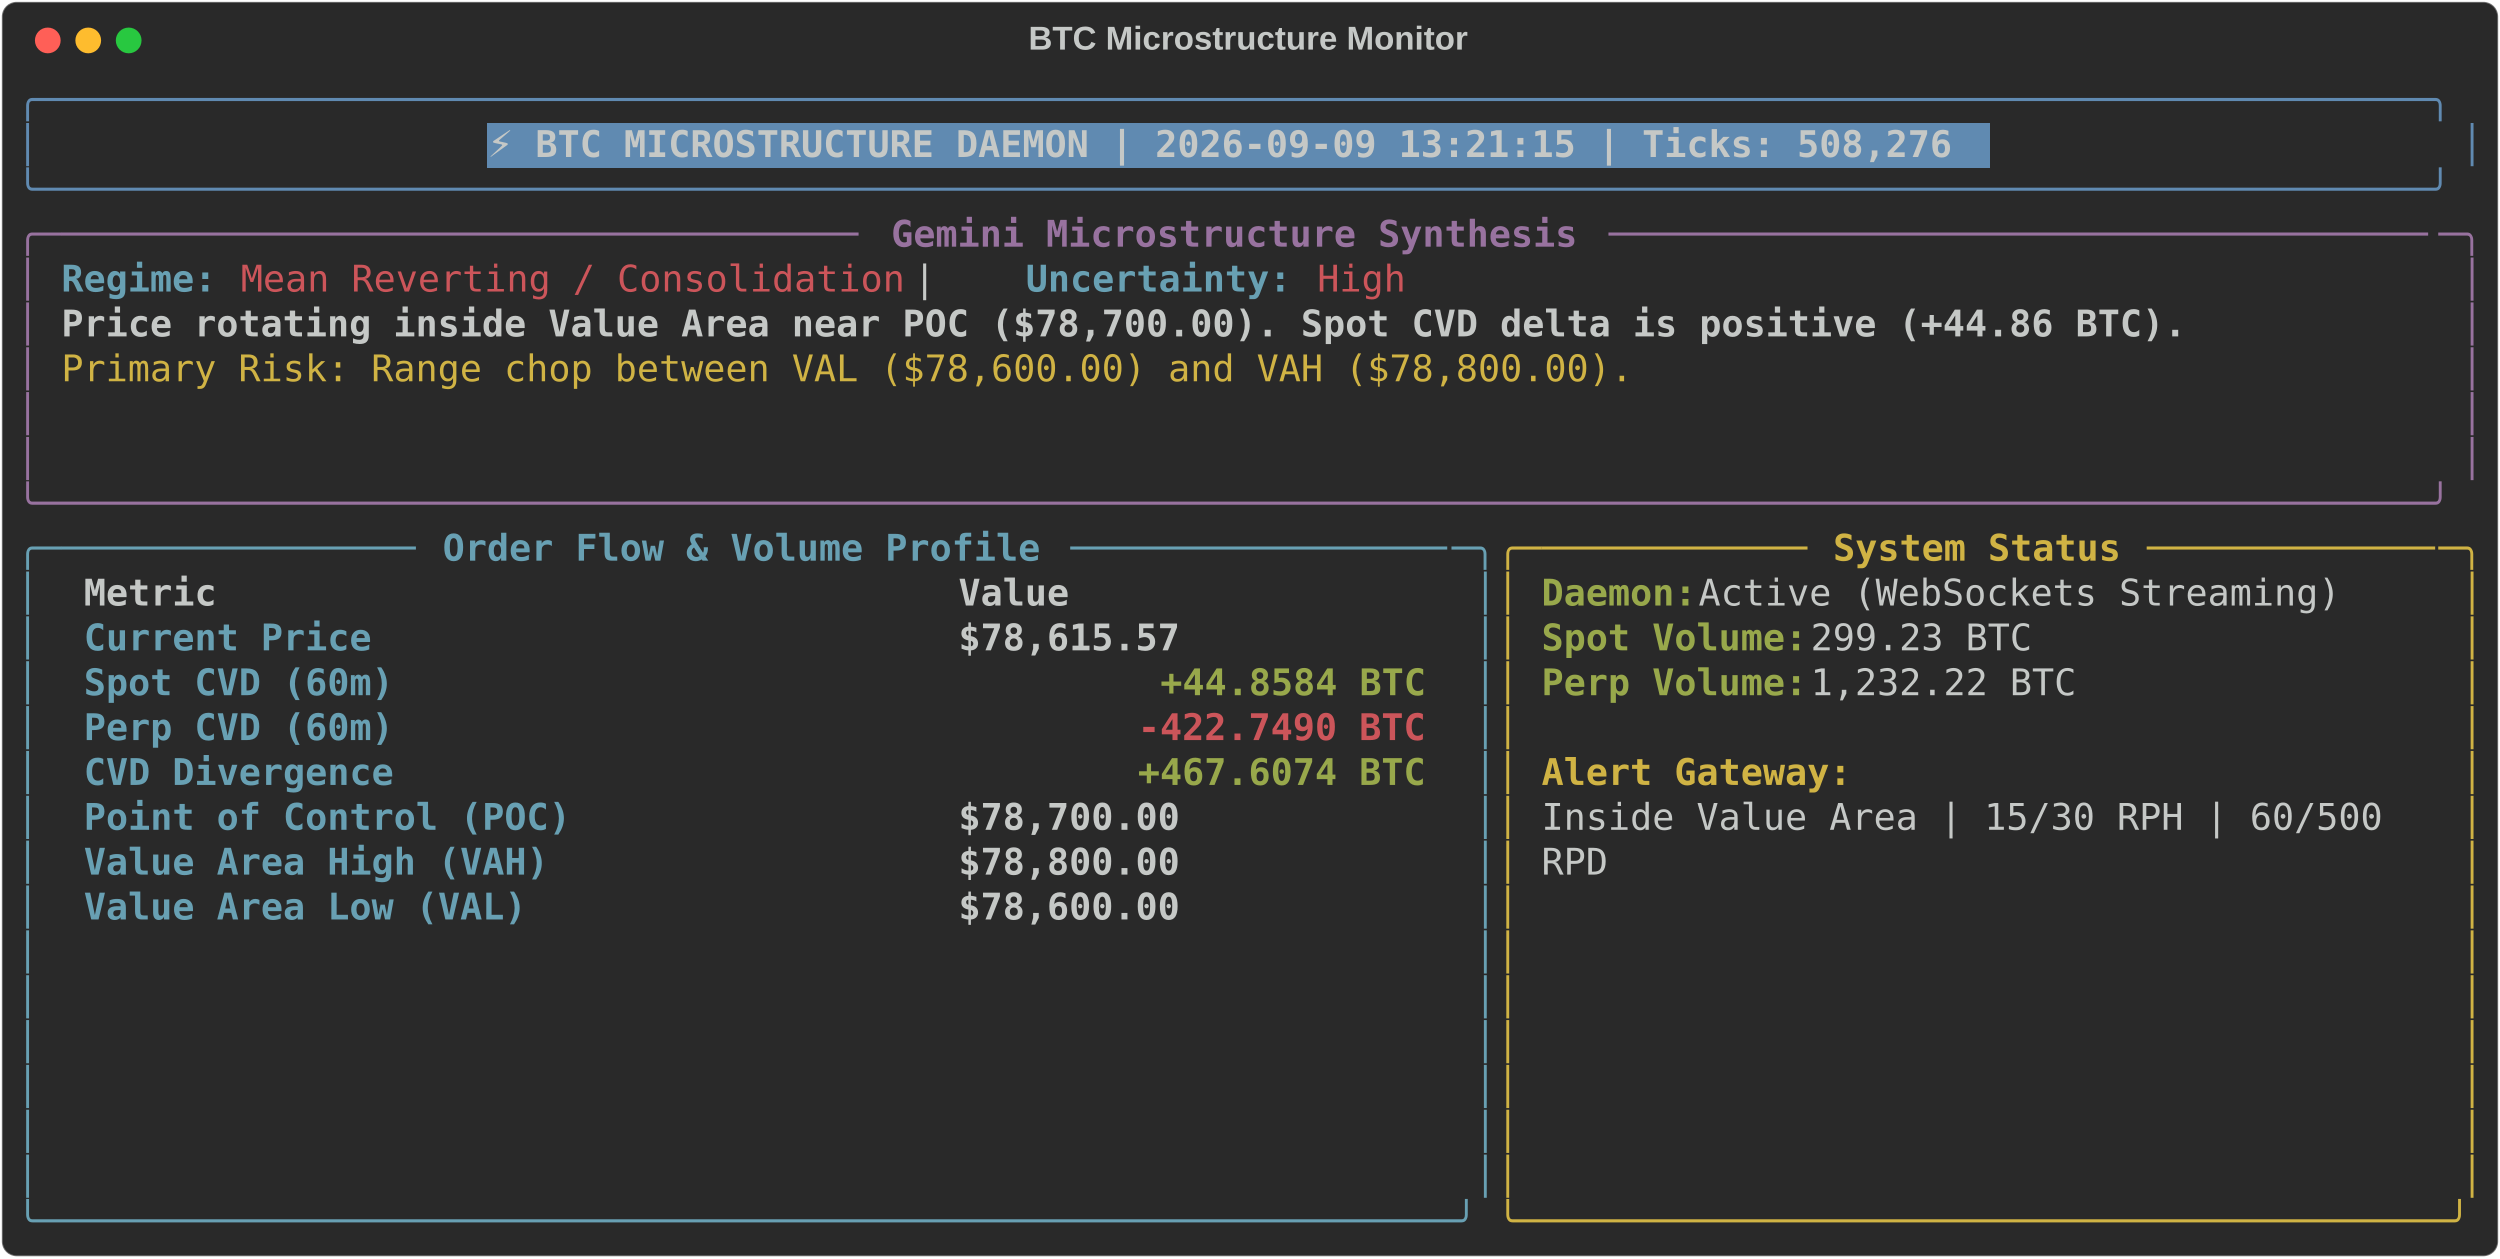
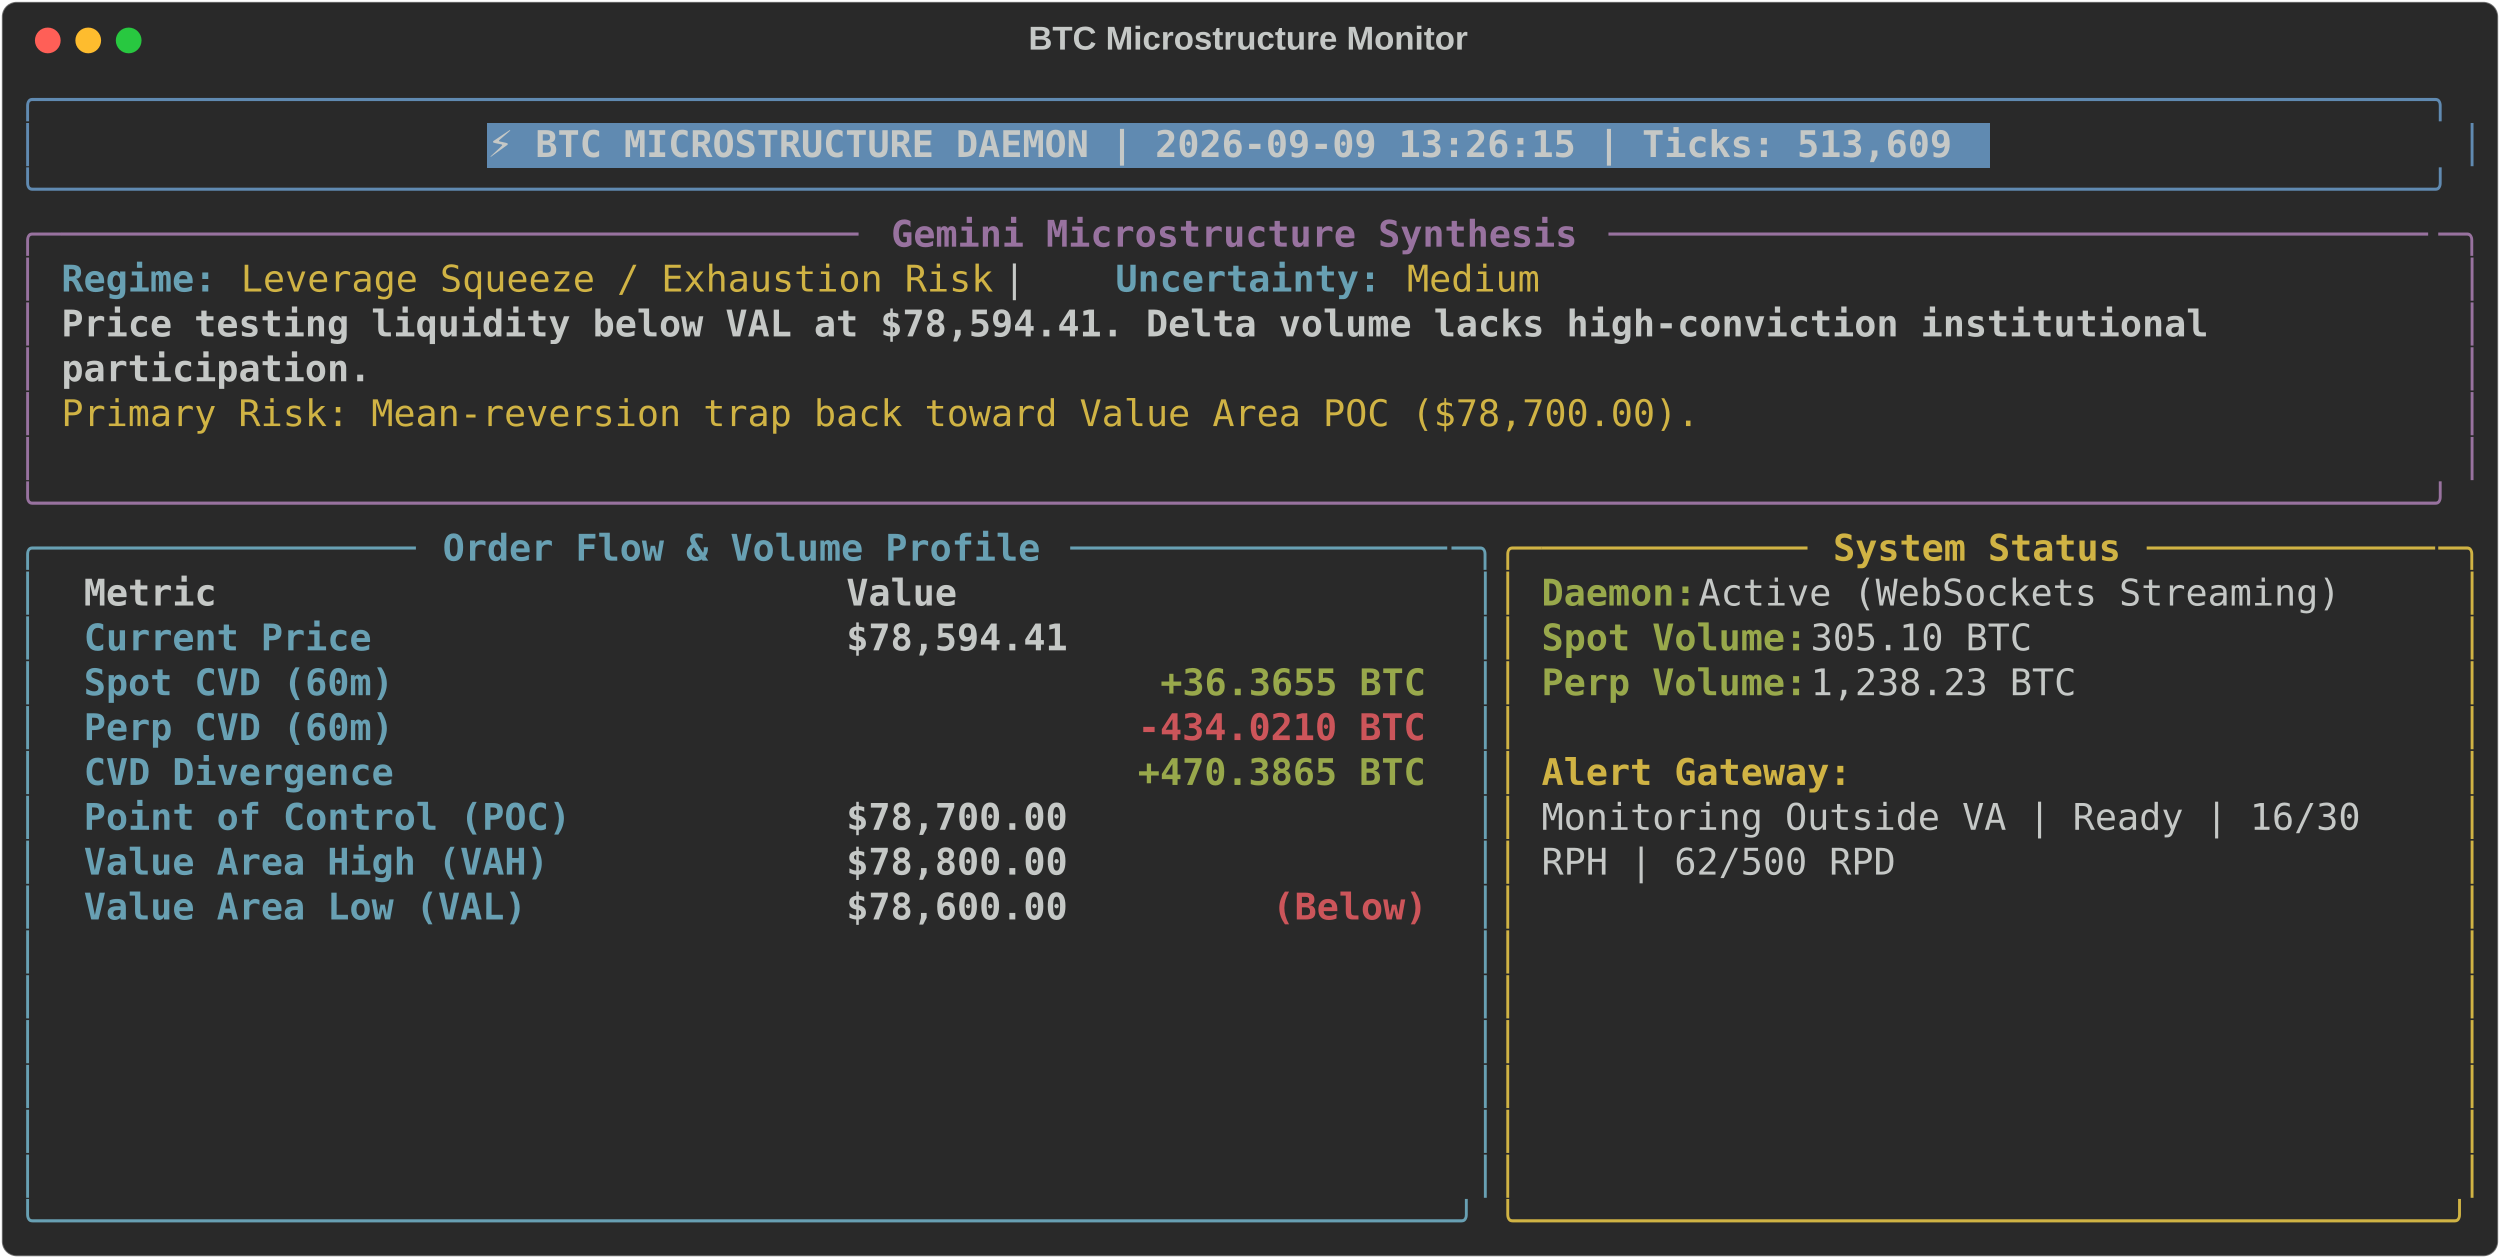
<svg xmlns="http://www.w3.org/2000/svg" class="rich-terminal" viewBox="0 0 1360 684.4">
  <style>

    @font-face {
        font-family: "Fira Code";
        src: local("FiraCode-Regular"),
                url("https://cdnjs.cloudflare.com/ajax/libs/firacode/6.2.0/woff2/FiraCode-Regular.woff2") format("woff2"),
                url("https://cdnjs.cloudflare.com/ajax/libs/firacode/6.2.0/woff/FiraCode-Regular.woff") format("woff");
        font-style: normal;
        font-weight: 400;
    }
    @font-face {
        font-family: "Fira Code";
        src: local("FiraCode-Bold"),
                url("https://cdnjs.cloudflare.com/ajax/libs/firacode/6.2.0/woff2/FiraCode-Bold.woff2") format("woff2"),
                url("https://cdnjs.cloudflare.com/ajax/libs/firacode/6.2.0/woff/FiraCode-Bold.woff") format("woff");
        font-style: bold;
        font-weight: 700;
    }

-     .terminal-2367247444-matrix {
+     .terminal-3987250650-matrix {
        font-family: Fira Code, monospace;
        font-size: 20px;
        line-height: 24.4px;
        font-variant-east-asian: full-width;
    }

-     .terminal-2367247444-title {
+     .terminal-3987250650-title {
        font-size: 18px;
        font-weight: bold;
        font-family: arial;
    }

-     .terminal-2367247444-r1 { fill: #608ab1 }
- .terminal-2367247444-r2 { fill: #c5c8c6 }
- .terminal-2367247444-r3 { fill: #c5c8c6;font-weight: bold }
- .terminal-2367247444-r4 { fill: #98729f }
- .terminal-2367247444-r5 { fill: #98729f;font-weight: bold }
- .terminal-2367247444-r6 { fill: #68a0b3;font-weight: bold }
- .terminal-2367247444-r7 { fill: #cc555a }
- .terminal-2367247444-r8 { fill: #d0b344 }
- .terminal-2367247444-r9 { fill: #68a0b3 }
- .terminal-2367247444-r10 { fill: #d0b344;font-weight: bold }
- .terminal-2367247444-r11 { fill: #98a84b;font-weight: bold }
- .terminal-2367247444-r12 { fill: #cc555a;font-weight: bold }
+     .terminal-3987250650-r1 { fill: #608ab1 }
+ .terminal-3987250650-r2 { fill: #c5c8c6 }
+ .terminal-3987250650-r3 { fill: #c5c8c6;font-weight: bold }
+ .terminal-3987250650-r4 { fill: #98729f }
+ .terminal-3987250650-r5 { fill: #98729f;font-weight: bold }
+ .terminal-3987250650-r6 { fill: #68a0b3;font-weight: bold }
+ .terminal-3987250650-r7 { fill: #d0b344 }
+ .terminal-3987250650-r8 { fill: #68a0b3 }
+ .terminal-3987250650-r9 { fill: #d0b344;font-weight: bold }
+ .terminal-3987250650-r10 { fill: #98a84b;font-weight: bold }
+ .terminal-3987250650-r11 { fill: #cc555a;font-weight: bold }
    </style>
  <defs>
-     <clipPath id="terminal-2367247444-clip-terminal">
+     <clipPath id="terminal-3987250650-clip-terminal">
      <rect x="0" y="0" width="1341.0" height="633.4" />
    </clipPath>
-     <clipPath id="terminal-2367247444-line-0">
+     <clipPath id="terminal-3987250650-line-0">
      <rect x="0" y="1.5" width="1342" height="24.65" />
    </clipPath>
-     <clipPath id="terminal-2367247444-line-1">
+     <clipPath id="terminal-3987250650-line-1">
      <rect x="0" y="25.9" width="1342" height="24.65" />
    </clipPath>
-     <clipPath id="terminal-2367247444-line-2">
+     <clipPath id="terminal-3987250650-line-2">
      <rect x="0" y="50.3" width="1342" height="24.65" />
    </clipPath>
-     <clipPath id="terminal-2367247444-line-3">
+     <clipPath id="terminal-3987250650-line-3">
      <rect x="0" y="74.7" width="1342" height="24.65" />
    </clipPath>
-     <clipPath id="terminal-2367247444-line-4">
+     <clipPath id="terminal-3987250650-line-4">
      <rect x="0" y="99.1" width="1342" height="24.65" />
    </clipPath>
-     <clipPath id="terminal-2367247444-line-5">
+     <clipPath id="terminal-3987250650-line-5">
      <rect x="0" y="123.5" width="1342" height="24.65" />
    </clipPath>
-     <clipPath id="terminal-2367247444-line-6">
+     <clipPath id="terminal-3987250650-line-6">
      <rect x="0" y="147.9" width="1342" height="24.65" />
    </clipPath>
-     <clipPath id="terminal-2367247444-line-7">
+     <clipPath id="terminal-3987250650-line-7">
      <rect x="0" y="172.3" width="1342" height="24.65" />
    </clipPath>
-     <clipPath id="terminal-2367247444-line-8">
+     <clipPath id="terminal-3987250650-line-8">
      <rect x="0" y="196.7" width="1342" height="24.65" />
    </clipPath>
-     <clipPath id="terminal-2367247444-line-9">
+     <clipPath id="terminal-3987250650-line-9">
      <rect x="0" y="221.1" width="1342" height="24.65" />
    </clipPath>
-     <clipPath id="terminal-2367247444-line-10">
+     <clipPath id="terminal-3987250650-line-10">
      <rect x="0" y="245.5" width="1342" height="24.65" />
    </clipPath>
-     <clipPath id="terminal-2367247444-line-11">
+     <clipPath id="terminal-3987250650-line-11">
      <rect x="0" y="269.9" width="1342" height="24.65" />
    </clipPath>
-     <clipPath id="terminal-2367247444-line-12">
+     <clipPath id="terminal-3987250650-line-12">
      <rect x="0" y="294.3" width="1342" height="24.65" />
    </clipPath>
-     <clipPath id="terminal-2367247444-line-13">
+     <clipPath id="terminal-3987250650-line-13">
      <rect x="0" y="318.7" width="1342" height="24.65" />
    </clipPath>
-     <clipPath id="terminal-2367247444-line-14">
+     <clipPath id="terminal-3987250650-line-14">
      <rect x="0" y="343.1" width="1342" height="24.65" />
    </clipPath>
-     <clipPath id="terminal-2367247444-line-15">
+     <clipPath id="terminal-3987250650-line-15">
      <rect x="0" y="367.5" width="1342" height="24.65" />
    </clipPath>
-     <clipPath id="terminal-2367247444-line-16">
+     <clipPath id="terminal-3987250650-line-16">
      <rect x="0" y="391.9" width="1342" height="24.65" />
    </clipPath>
-     <clipPath id="terminal-2367247444-line-17">
+     <clipPath id="terminal-3987250650-line-17">
      <rect x="0" y="416.3" width="1342" height="24.65" />
    </clipPath>
-     <clipPath id="terminal-2367247444-line-18">
+     <clipPath id="terminal-3987250650-line-18">
      <rect x="0" y="440.7" width="1342" height="24.65" />
    </clipPath>
-     <clipPath id="terminal-2367247444-line-19">
+     <clipPath id="terminal-3987250650-line-19">
      <rect x="0" y="465.1" width="1342" height="24.65" />
    </clipPath>
-     <clipPath id="terminal-2367247444-line-20">
+     <clipPath id="terminal-3987250650-line-20">
      <rect x="0" y="489.5" width="1342" height="24.65" />
    </clipPath>
-     <clipPath id="terminal-2367247444-line-21">
+     <clipPath id="terminal-3987250650-line-21">
      <rect x="0" y="513.9" width="1342" height="24.65" />
    </clipPath>
-     <clipPath id="terminal-2367247444-line-22">
+     <clipPath id="terminal-3987250650-line-22">
      <rect x="0" y="538.3" width="1342" height="24.65" />
    </clipPath>
-     <clipPath id="terminal-2367247444-line-23">
+     <clipPath id="terminal-3987250650-line-23">
      <rect x="0" y="562.7" width="1342" height="24.65" />
    </clipPath>
-     <clipPath id="terminal-2367247444-line-24">
+     <clipPath id="terminal-3987250650-line-24">
      <rect x="0" y="587.1" width="1342" height="24.65" />
    </clipPath>
  </defs>
  <rect fill="#292929" stroke="rgba(255,255,255,0.35)" stroke-width="1" x="1" y="1" width="1358" height="682.4" rx="8" />
-   <text class="terminal-2367247444-title" fill="#c5c8c6" text-anchor="middle" x="679" y="27">BTC Microstructure Monitor</text>
+   <text class="terminal-3987250650-title" fill="#c5c8c6" text-anchor="middle" x="679" y="27">BTC Microstructure Monitor</text>
  <g transform="translate(26,22)">
    <circle cx="0" cy="0" r="7" fill="#ff5f57" />
    <circle cx="22" cy="0" r="7" fill="#febc2e" />
    <circle cx="44" cy="0" r="7" fill="#28c840" />
  </g>
-   <g transform="translate(9, 41)" clip-path="url(#terminal-2367247444-clip-terminal)">
+   <g transform="translate(9, 41)" clip-path="url(#terminal-3987250650-clip-terminal)">
    <rect fill="#608ab1" x="256.2" y="25.9" width="817.4" height="24.65" shape-rendering="crispEdges" />
-     <g class="terminal-2367247444-matrix">
-       <text class="terminal-2367247444-r1" x="0" y="20" textLength="1342" clip-path="url(#terminal-2367247444-line-0)">╭────────────────────────────────────────────────────────────────────────────────────────────────────────────╮</text>
-       <text class="terminal-2367247444-r2" x="1342" y="20" textLength="12.2" clip-path="url(#terminal-2367247444-line-0)">
- </text>
-       <text class="terminal-2367247444-r1" x="0" y="44.4" textLength="12.2" clip-path="url(#terminal-2367247444-line-1)">│</text>
-       <text class="terminal-2367247444-r3" x="256.2" y="44.4" textLength="805.2" clip-path="url(#terminal-2367247444-line-1)">⚡ BTC MICROSTRUCTURE DAEMON | 2026-09-09 13:21:15 | Ticks: 508,276</text>
-       <text class="terminal-2367247444-r1" x="1329.8" y="44.4" textLength="12.2" clip-path="url(#terminal-2367247444-line-1)">│</text>
-       <text class="terminal-2367247444-r2" x="1342" y="44.4" textLength="12.2" clip-path="url(#terminal-2367247444-line-1)">
- </text>
-       <text class="terminal-2367247444-r1" x="0" y="68.8" textLength="1342" clip-path="url(#terminal-2367247444-line-2)">╰────────────────────────────────────────────────────────────────────────────────────────────────────────────╯</text>
-       <text class="terminal-2367247444-r2" x="1342" y="68.8" textLength="12.2" clip-path="url(#terminal-2367247444-line-2)">
- </text>
-       <text class="terminal-2367247444-r4" x="0" y="93.2" textLength="24.4" clip-path="url(#terminal-2367247444-line-3)">╭─</text>
-       <text class="terminal-2367247444-r4" x="24.4" y="93.2" textLength="439.2" clip-path="url(#terminal-2367247444-line-3)">────────────────────────────────────</text>
-       <text class="terminal-2367247444-r5" x="475.8" y="93.2" textLength="378.2" clip-path="url(#terminal-2367247444-line-3)">Gemini Microstructure Synthesis</text>
-       <text class="terminal-2367247444-r4" x="866.2" y="93.2" textLength="451.4" clip-path="url(#terminal-2367247444-line-3)">─────────────────────────────────────</text>
-       <text class="terminal-2367247444-r4" x="1317.6" y="93.2" textLength="24.4" clip-path="url(#terminal-2367247444-line-3)">─╮</text>
-       <text class="terminal-2367247444-r2" x="1342" y="93.2" textLength="12.2" clip-path="url(#terminal-2367247444-line-3)">
- </text>
-       <text class="terminal-2367247444-r4" x="0" y="117.6" textLength="12.2" clip-path="url(#terminal-2367247444-line-4)">│</text>
-       <text class="terminal-2367247444-r6" x="24.4" y="117.6" textLength="85.4" clip-path="url(#terminal-2367247444-line-4)">Regime:</text>
-       <text class="terminal-2367247444-r7" x="122" y="117.6" textLength="366" clip-path="url(#terminal-2367247444-line-4)">Mean Reverting / Consolidation</text>
-       <text class="terminal-2367247444-r2" x="488" y="117.6" textLength="61" clip-path="url(#terminal-2367247444-line-4)">  |  </text>
-       <text class="terminal-2367247444-r6" x="549" y="117.6" textLength="146.4" clip-path="url(#terminal-2367247444-line-4)">Uncertainty:</text>
-       <text class="terminal-2367247444-r7" x="707.6" y="117.6" textLength="48.8" clip-path="url(#terminal-2367247444-line-4)">High</text>
-       <text class="terminal-2367247444-r4" x="1329.8" y="117.6" textLength="12.2" clip-path="url(#terminal-2367247444-line-4)">│</text>
-       <text class="terminal-2367247444-r2" x="1342" y="117.6" textLength="12.2" clip-path="url(#terminal-2367247444-line-4)">
- </text>
-       <text class="terminal-2367247444-r4" x="0" y="142" textLength="12.2" clip-path="url(#terminal-2367247444-line-5)">│</text>
-       <text class="terminal-2367247444-r3" x="24.4" y="142" textLength="1171.2" clip-path="url(#terminal-2367247444-line-5)">Price rotating inside Value Area near POC ($78,700.00). Spot CVD delta is positive (+44.86 BTC).</text>
-       <text class="terminal-2367247444-r4" x="1329.8" y="142" textLength="12.2" clip-path="url(#terminal-2367247444-line-5)">│</text>
-       <text class="terminal-2367247444-r2" x="1342" y="142" textLength="12.2" clip-path="url(#terminal-2367247444-line-5)">
- </text>
-       <text class="terminal-2367247444-r4" x="0" y="166.4" textLength="12.2" clip-path="url(#terminal-2367247444-line-6)">│</text>
-       <text class="terminal-2367247444-r8" x="24.4" y="166.4" textLength="866.2" clip-path="url(#terminal-2367247444-line-6)">Primary Risk: Range chop between VAL ($78,600.00) and VAH ($78,800.00).</text>
-       <text class="terminal-2367247444-r4" x="1329.8" y="166.4" textLength="12.2" clip-path="url(#terminal-2367247444-line-6)">│</text>
-       <text class="terminal-2367247444-r2" x="1342" y="166.4" textLength="12.2" clip-path="url(#terminal-2367247444-line-6)">
- </text>
-       <text class="terminal-2367247444-r4" x="0" y="190.8" textLength="12.2" clip-path="url(#terminal-2367247444-line-7)">│</text>
-       <text class="terminal-2367247444-r4" x="1329.8" y="190.8" textLength="12.2" clip-path="url(#terminal-2367247444-line-7)">│</text>
-       <text class="terminal-2367247444-r2" x="1342" y="190.8" textLength="12.2" clip-path="url(#terminal-2367247444-line-7)">
- </text>
-       <text class="terminal-2367247444-r4" x="0" y="215.2" textLength="12.2" clip-path="url(#terminal-2367247444-line-8)">│</text>
-       <text class="terminal-2367247444-r4" x="1329.8" y="215.2" textLength="12.2" clip-path="url(#terminal-2367247444-line-8)">│</text>
-       <text class="terminal-2367247444-r2" x="1342" y="215.2" textLength="12.2" clip-path="url(#terminal-2367247444-line-8)">
- </text>
-       <text class="terminal-2367247444-r4" x="0" y="239.6" textLength="1342" clip-path="url(#terminal-2367247444-line-9)">╰────────────────────────────────────────────────────────────────────────────────────────────────────────────╯</text>
-       <text class="terminal-2367247444-r2" x="1342" y="239.6" textLength="12.2" clip-path="url(#terminal-2367247444-line-9)">
- </text>
-       <text class="terminal-2367247444-r9" x="0" y="264" textLength="24.4" clip-path="url(#terminal-2367247444-line-10)">╭─</text>
-       <text class="terminal-2367247444-r9" x="24.4" y="264" textLength="195.2" clip-path="url(#terminal-2367247444-line-10)">────────────────</text>
-       <text class="terminal-2367247444-r6" x="231.8" y="264" textLength="329.4" clip-path="url(#terminal-2367247444-line-10)">Order Flow &amp; Volume Profile</text>
-       <text class="terminal-2367247444-r9" x="573.4" y="264" textLength="207.4" clip-path="url(#terminal-2367247444-line-10)">─────────────────</text>
-       <text class="terminal-2367247444-r9" x="780.8" y="264" textLength="24.4" clip-path="url(#terminal-2367247444-line-10)">─╮</text>
-       <text class="terminal-2367247444-r8" x="805.2" y="264" textLength="24.4" clip-path="url(#terminal-2367247444-line-10)">╭─</text>
-       <text class="terminal-2367247444-r8" x="829.6" y="264" textLength="146.4" clip-path="url(#terminal-2367247444-line-10)">────────────</text>
-       <text class="terminal-2367247444-r10" x="988.2" y="264" textLength="158.6" clip-path="url(#terminal-2367247444-line-10)">System Status</text>
-       <text class="terminal-2367247444-r8" x="1159" y="264" textLength="158.6" clip-path="url(#terminal-2367247444-line-10)">─────────────</text>
-       <text class="terminal-2367247444-r8" x="1317.6" y="264" textLength="24.4" clip-path="url(#terminal-2367247444-line-10)">─╮</text>
-       <text class="terminal-2367247444-r2" x="1342" y="264" textLength="12.2" clip-path="url(#terminal-2367247444-line-10)">
- </text>
-       <text class="terminal-2367247444-r9" x="0" y="288.4" textLength="12.2" clip-path="url(#terminal-2367247444-line-11)">│</text>
-       <text class="terminal-2367247444-r3" x="36.6" y="288.4" textLength="451.4" clip-path="url(#terminal-2367247444-line-11)">Metric                               </text>
-       <text class="terminal-2367247444-r3" x="512.4" y="288.4" textLength="256.2" clip-path="url(#terminal-2367247444-line-11)">                Value</text>
-       <text class="terminal-2367247444-r9" x="793" y="288.4" textLength="12.2" clip-path="url(#terminal-2367247444-line-11)">│</text>
-       <text class="terminal-2367247444-r8" x="805.2" y="288.4" textLength="12.2" clip-path="url(#terminal-2367247444-line-11)">│</text>
-       <text class="terminal-2367247444-r11" x="829.6" y="288.4" textLength="85.4" clip-path="url(#terminal-2367247444-line-11)">Daemon:</text>
-       <text class="terminal-2367247444-r2" x="915" y="288.4" textLength="366" clip-path="url(#terminal-2367247444-line-11)"> Active (WebSockets Streaming)</text>
-       <text class="terminal-2367247444-r8" x="1329.8" y="288.4" textLength="12.2" clip-path="url(#terminal-2367247444-line-11)">│</text>
-       <text class="terminal-2367247444-r2" x="1342" y="288.4" textLength="12.2" clip-path="url(#terminal-2367247444-line-11)">
- </text>
-       <text class="terminal-2367247444-r9" x="0" y="312.8" textLength="12.2" clip-path="url(#terminal-2367247444-line-12)">│</text>
-       <text class="terminal-2367247444-r6" x="36.6" y="312.8" textLength="451.4" clip-path="url(#terminal-2367247444-line-12)">Current Price                        </text>
-       <text class="terminal-2367247444-r3" x="512.4" y="312.8" textLength="256.2" clip-path="url(#terminal-2367247444-line-12)">           $78,615.57</text>
-       <text class="terminal-2367247444-r9" x="793" y="312.8" textLength="12.2" clip-path="url(#terminal-2367247444-line-12)">│</text>
-       <text class="terminal-2367247444-r8" x="805.2" y="312.8" textLength="12.2" clip-path="url(#terminal-2367247444-line-12)">│</text>
-       <text class="terminal-2367247444-r11" x="829.6" y="312.8" textLength="146.4" clip-path="url(#terminal-2367247444-line-12)">Spot Volume:</text>
-       <text class="terminal-2367247444-r2" x="976" y="312.8" textLength="134.2" clip-path="url(#terminal-2367247444-line-12)"> 299.23 BTC</text>
-       <text class="terminal-2367247444-r8" x="1329.8" y="312.8" textLength="12.2" clip-path="url(#terminal-2367247444-line-12)">│</text>
-       <text class="terminal-2367247444-r2" x="1342" y="312.8" textLength="12.2" clip-path="url(#terminal-2367247444-line-12)">
- </text>
-       <text class="terminal-2367247444-r9" x="0" y="337.2" textLength="12.2" clip-path="url(#terminal-2367247444-line-13)">│</text>
-       <text class="terminal-2367247444-r6" x="36.6" y="337.2" textLength="451.4" clip-path="url(#terminal-2367247444-line-13)">Spot CVD (60m)                       </text>
-       <text class="terminal-2367247444-r11" x="622.2" y="337.2" textLength="146.4" clip-path="url(#terminal-2367247444-line-13)">+44.8584 BTC</text>
-       <text class="terminal-2367247444-r9" x="793" y="337.2" textLength="12.2" clip-path="url(#terminal-2367247444-line-13)">│</text>
-       <text class="terminal-2367247444-r8" x="805.2" y="337.2" textLength="12.2" clip-path="url(#terminal-2367247444-line-13)">│</text>
-       <text class="terminal-2367247444-r11" x="829.6" y="337.2" textLength="146.4" clip-path="url(#terminal-2367247444-line-13)">Perp Volume:</text>
-       <text class="terminal-2367247444-r2" x="976" y="337.2" textLength="158.6" clip-path="url(#terminal-2367247444-line-13)"> 1,232.22 BTC</text>
-       <text class="terminal-2367247444-r8" x="1329.8" y="337.2" textLength="12.2" clip-path="url(#terminal-2367247444-line-13)">│</text>
-       <text class="terminal-2367247444-r2" x="1342" y="337.2" textLength="12.2" clip-path="url(#terminal-2367247444-line-13)">
- </text>
-       <text class="terminal-2367247444-r9" x="0" y="361.6" textLength="12.2" clip-path="url(#terminal-2367247444-line-14)">│</text>
-       <text class="terminal-2367247444-r6" x="36.6" y="361.6" textLength="451.4" clip-path="url(#terminal-2367247444-line-14)">Perp CVD (60m)                       </text>
-       <text class="terminal-2367247444-r12" x="610" y="361.6" textLength="158.6" clip-path="url(#terminal-2367247444-line-14)">-422.7490 BTC</text>
-       <text class="terminal-2367247444-r9" x="793" y="361.6" textLength="12.2" clip-path="url(#terminal-2367247444-line-14)">│</text>
-       <text class="terminal-2367247444-r8" x="805.2" y="361.6" textLength="12.2" clip-path="url(#terminal-2367247444-line-14)">│</text>
-       <text class="terminal-2367247444-r8" x="1329.8" y="361.6" textLength="12.2" clip-path="url(#terminal-2367247444-line-14)">│</text>
-       <text class="terminal-2367247444-r2" x="1342" y="361.6" textLength="12.2" clip-path="url(#terminal-2367247444-line-14)">
- </text>
-       <text class="terminal-2367247444-r9" x="0" y="386" textLength="12.2" clip-path="url(#terminal-2367247444-line-15)">│</text>
-       <text class="terminal-2367247444-r6" x="36.6" y="386" textLength="451.4" clip-path="url(#terminal-2367247444-line-15)">CVD Divergence                       </text>
-       <text class="terminal-2367247444-r11" x="610" y="386" textLength="158.6" clip-path="url(#terminal-2367247444-line-15)">+467.6074 BTC</text>
-       <text class="terminal-2367247444-r9" x="793" y="386" textLength="12.2" clip-path="url(#terminal-2367247444-line-15)">│</text>
-       <text class="terminal-2367247444-r8" x="805.2" y="386" textLength="12.2" clip-path="url(#terminal-2367247444-line-15)">│</text>
-       <text class="terminal-2367247444-r10" x="829.6" y="386" textLength="170.8" clip-path="url(#terminal-2367247444-line-15)">Alert Gateway:</text>
-       <text class="terminal-2367247444-r8" x="1329.8" y="386" textLength="12.2" clip-path="url(#terminal-2367247444-line-15)">│</text>
-       <text class="terminal-2367247444-r2" x="1342" y="386" textLength="12.2" clip-path="url(#terminal-2367247444-line-15)">
- </text>
-       <text class="terminal-2367247444-r9" x="0" y="410.4" textLength="12.2" clip-path="url(#terminal-2367247444-line-16)">│</text>
-       <text class="terminal-2367247444-r6" x="36.6" y="410.4" textLength="451.4" clip-path="url(#terminal-2367247444-line-16)">Point of Control (POC)               </text>
-       <text class="terminal-2367247444-r3" x="512.4" y="410.4" textLength="256.2" clip-path="url(#terminal-2367247444-line-16)">           $78,700.00</text>
-       <text class="terminal-2367247444-r9" x="793" y="410.4" textLength="12.2" clip-path="url(#terminal-2367247444-line-16)">│</text>
-       <text class="terminal-2367247444-r8" x="805.2" y="410.4" textLength="12.2" clip-path="url(#terminal-2367247444-line-16)">│</text>
-       <text class="terminal-2367247444-r2" x="829.6" y="410.4" textLength="475.8" clip-path="url(#terminal-2367247444-line-16)">Inside Value Area | 15/30 RPH | 60/500 </text>
-       <text class="terminal-2367247444-r8" x="1329.8" y="410.4" textLength="12.2" clip-path="url(#terminal-2367247444-line-16)">│</text>
-       <text class="terminal-2367247444-r2" x="1342" y="410.4" textLength="12.2" clip-path="url(#terminal-2367247444-line-16)">
- </text>
-       <text class="terminal-2367247444-r9" x="0" y="434.8" textLength="12.2" clip-path="url(#terminal-2367247444-line-17)">│</text>
-       <text class="terminal-2367247444-r6" x="36.6" y="434.8" textLength="451.4" clip-path="url(#terminal-2367247444-line-17)">Value Area High (VAH)                </text>
-       <text class="terminal-2367247444-r3" x="512.4" y="434.8" textLength="256.2" clip-path="url(#terminal-2367247444-line-17)">           $78,800.00</text>
-       <text class="terminal-2367247444-r9" x="793" y="434.8" textLength="12.2" clip-path="url(#terminal-2367247444-line-17)">│</text>
-       <text class="terminal-2367247444-r8" x="805.2" y="434.8" textLength="12.2" clip-path="url(#terminal-2367247444-line-17)">│</text>
-       <text class="terminal-2367247444-r2" x="829.6" y="434.8" textLength="36.6" clip-path="url(#terminal-2367247444-line-17)">RPD</text>
-       <text class="terminal-2367247444-r8" x="1329.8" y="434.8" textLength="12.2" clip-path="url(#terminal-2367247444-line-17)">│</text>
-       <text class="terminal-2367247444-r2" x="1342" y="434.8" textLength="12.2" clip-path="url(#terminal-2367247444-line-17)">
- </text>
-       <text class="terminal-2367247444-r9" x="0" y="459.2" textLength="12.2" clip-path="url(#terminal-2367247444-line-18)">│</text>
-       <text class="terminal-2367247444-r6" x="36.6" y="459.2" textLength="451.4" clip-path="url(#terminal-2367247444-line-18)">Value Area Low (VAL)                 </text>
-       <text class="terminal-2367247444-r3" x="512.4" y="459.2" textLength="256.2" clip-path="url(#terminal-2367247444-line-18)">           $78,600.00</text>
-       <text class="terminal-2367247444-r9" x="793" y="459.2" textLength="12.2" clip-path="url(#terminal-2367247444-line-18)">│</text>
-       <text class="terminal-2367247444-r8" x="805.2" y="459.2" textLength="12.2" clip-path="url(#terminal-2367247444-line-18)">│</text>
-       <text class="terminal-2367247444-r8" x="1329.8" y="459.2" textLength="12.2" clip-path="url(#terminal-2367247444-line-18)">│</text>
-       <text class="terminal-2367247444-r2" x="1342" y="459.2" textLength="12.2" clip-path="url(#terminal-2367247444-line-18)">
- </text>
-       <text class="terminal-2367247444-r9" x="0" y="483.6" textLength="12.2" clip-path="url(#terminal-2367247444-line-19)">│</text>
-       <text class="terminal-2367247444-r9" x="793" y="483.6" textLength="12.2" clip-path="url(#terminal-2367247444-line-19)">│</text>
-       <text class="terminal-2367247444-r8" x="805.2" y="483.6" textLength="12.2" clip-path="url(#terminal-2367247444-line-19)">│</text>
-       <text class="terminal-2367247444-r8" x="1329.8" y="483.6" textLength="12.2" clip-path="url(#terminal-2367247444-line-19)">│</text>
-       <text class="terminal-2367247444-r2" x="1342" y="483.6" textLength="12.2" clip-path="url(#terminal-2367247444-line-19)">
- </text>
-       <text class="terminal-2367247444-r9" x="0" y="508" textLength="12.2" clip-path="url(#terminal-2367247444-line-20)">│</text>
-       <text class="terminal-2367247444-r9" x="793" y="508" textLength="12.2" clip-path="url(#terminal-2367247444-line-20)">│</text>
-       <text class="terminal-2367247444-r8" x="805.2" y="508" textLength="12.2" clip-path="url(#terminal-2367247444-line-20)">│</text>
-       <text class="terminal-2367247444-r8" x="1329.8" y="508" textLength="12.2" clip-path="url(#terminal-2367247444-line-20)">│</text>
-       <text class="terminal-2367247444-r2" x="1342" y="508" textLength="12.2" clip-path="url(#terminal-2367247444-line-20)">
- </text>
-       <text class="terminal-2367247444-r9" x="0" y="532.4" textLength="12.2" clip-path="url(#terminal-2367247444-line-21)">│</text>
-       <text class="terminal-2367247444-r9" x="793" y="532.4" textLength="12.2" clip-path="url(#terminal-2367247444-line-21)">│</text>
-       <text class="terminal-2367247444-r8" x="805.2" y="532.4" textLength="12.2" clip-path="url(#terminal-2367247444-line-21)">│</text>
-       <text class="terminal-2367247444-r8" x="1329.8" y="532.4" textLength="12.2" clip-path="url(#terminal-2367247444-line-21)">│</text>
-       <text class="terminal-2367247444-r2" x="1342" y="532.4" textLength="12.2" clip-path="url(#terminal-2367247444-line-21)">
- </text>
-       <text class="terminal-2367247444-r9" x="0" y="556.8" textLength="12.2" clip-path="url(#terminal-2367247444-line-22)">│</text>
-       <text class="terminal-2367247444-r9" x="793" y="556.8" textLength="12.2" clip-path="url(#terminal-2367247444-line-22)">│</text>
-       <text class="terminal-2367247444-r8" x="805.2" y="556.8" textLength="12.2" clip-path="url(#terminal-2367247444-line-22)">│</text>
-       <text class="terminal-2367247444-r8" x="1329.8" y="556.8" textLength="12.2" clip-path="url(#terminal-2367247444-line-22)">│</text>
-       <text class="terminal-2367247444-r2" x="1342" y="556.8" textLength="12.2" clip-path="url(#terminal-2367247444-line-22)">
- </text>
-       <text class="terminal-2367247444-r9" x="0" y="581.2" textLength="12.2" clip-path="url(#terminal-2367247444-line-23)">│</text>
-       <text class="terminal-2367247444-r9" x="793" y="581.2" textLength="12.2" clip-path="url(#terminal-2367247444-line-23)">│</text>
-       <text class="terminal-2367247444-r8" x="805.2" y="581.2" textLength="12.2" clip-path="url(#terminal-2367247444-line-23)">│</text>
-       <text class="terminal-2367247444-r8" x="1329.8" y="581.2" textLength="12.2" clip-path="url(#terminal-2367247444-line-23)">│</text>
-       <text class="terminal-2367247444-r2" x="1342" y="581.2" textLength="12.2" clip-path="url(#terminal-2367247444-line-23)">
- </text>
-       <text class="terminal-2367247444-r9" x="0" y="605.6" textLength="12.2" clip-path="url(#terminal-2367247444-line-24)">│</text>
-       <text class="terminal-2367247444-r9" x="793" y="605.6" textLength="12.2" clip-path="url(#terminal-2367247444-line-24)">│</text>
-       <text class="terminal-2367247444-r8" x="805.2" y="605.6" textLength="12.2" clip-path="url(#terminal-2367247444-line-24)">│</text>
-       <text class="terminal-2367247444-r8" x="1329.8" y="605.6" textLength="12.2" clip-path="url(#terminal-2367247444-line-24)">│</text>
-       <text class="terminal-2367247444-r2" x="1342" y="605.6" textLength="12.2" clip-path="url(#terminal-2367247444-line-24)">
- </text>
-       <text class="terminal-2367247444-r9" x="0" y="630" textLength="805.2" clip-path="url(#terminal-2367247444-line-25)">╰────────────────────────────────────────────────────────────────╯</text>
-       <text class="terminal-2367247444-r8" x="805.2" y="630" textLength="536.8" clip-path="url(#terminal-2367247444-line-25)">╰──────────────────────────────────────────╯</text>
-       <text class="terminal-2367247444-r2" x="1342" y="630" textLength="12.2" clip-path="url(#terminal-2367247444-line-25)">
+     <g class="terminal-3987250650-matrix">
+       <text class="terminal-3987250650-r1" x="0" y="20" textLength="1342" clip-path="url(#terminal-3987250650-line-0)">╭────────────────────────────────────────────────────────────────────────────────────────────────────────────╮</text>
+       <text class="terminal-3987250650-r2" x="1342" y="20" textLength="12.2" clip-path="url(#terminal-3987250650-line-0)">
+ </text>
+       <text class="terminal-3987250650-r1" x="0" y="44.4" textLength="12.2" clip-path="url(#terminal-3987250650-line-1)">│</text>
+       <text class="terminal-3987250650-r3" x="256.2" y="44.4" textLength="805.2" clip-path="url(#terminal-3987250650-line-1)">⚡ BTC MICROSTRUCTURE DAEMON | 2026-09-09 13:26:15 | Ticks: 513,609</text>
+       <text class="terminal-3987250650-r1" x="1329.8" y="44.4" textLength="12.2" clip-path="url(#terminal-3987250650-line-1)">│</text>
+       <text class="terminal-3987250650-r2" x="1342" y="44.4" textLength="12.2" clip-path="url(#terminal-3987250650-line-1)">
+ </text>
+       <text class="terminal-3987250650-r1" x="0" y="68.8" textLength="1342" clip-path="url(#terminal-3987250650-line-2)">╰────────────────────────────────────────────────────────────────────────────────────────────────────────────╯</text>
+       <text class="terminal-3987250650-r2" x="1342" y="68.8" textLength="12.2" clip-path="url(#terminal-3987250650-line-2)">
+ </text>
+       <text class="terminal-3987250650-r4" x="0" y="93.2" textLength="24.4" clip-path="url(#terminal-3987250650-line-3)">╭─</text>
+       <text class="terminal-3987250650-r4" x="24.4" y="93.2" textLength="439.2" clip-path="url(#terminal-3987250650-line-3)">────────────────────────────────────</text>
+       <text class="terminal-3987250650-r5" x="475.8" y="93.2" textLength="378.2" clip-path="url(#terminal-3987250650-line-3)">Gemini Microstructure Synthesis</text>
+       <text class="terminal-3987250650-r4" x="866.2" y="93.2" textLength="451.4" clip-path="url(#terminal-3987250650-line-3)">─────────────────────────────────────</text>
+       <text class="terminal-3987250650-r4" x="1317.6" y="93.2" textLength="24.4" clip-path="url(#terminal-3987250650-line-3)">─╮</text>
+       <text class="terminal-3987250650-r2" x="1342" y="93.2" textLength="12.2" clip-path="url(#terminal-3987250650-line-3)">
+ </text>
+       <text class="terminal-3987250650-r4" x="0" y="117.6" textLength="12.2" clip-path="url(#terminal-3987250650-line-4)">│</text>
+       <text class="terminal-3987250650-r6" x="24.4" y="117.6" textLength="85.4" clip-path="url(#terminal-3987250650-line-4)">Regime:</text>
+       <text class="terminal-3987250650-r7" x="122" y="117.6" textLength="414.8" clip-path="url(#terminal-3987250650-line-4)">Leverage Squeeze / Exhaustion Risk</text>
+       <text class="terminal-3987250650-r2" x="536.8" y="117.6" textLength="61" clip-path="url(#terminal-3987250650-line-4)">  |  </text>
+       <text class="terminal-3987250650-r6" x="597.8" y="117.6" textLength="146.4" clip-path="url(#terminal-3987250650-line-4)">Uncertainty:</text>
+       <text class="terminal-3987250650-r7" x="756.4" y="117.6" textLength="73.2" clip-path="url(#terminal-3987250650-line-4)">Medium</text>
+       <text class="terminal-3987250650-r4" x="1329.8" y="117.6" textLength="12.2" clip-path="url(#terminal-3987250650-line-4)">│</text>
+       <text class="terminal-3987250650-r2" x="1342" y="117.6" textLength="12.2" clip-path="url(#terminal-3987250650-line-4)">
+ </text>
+       <text class="terminal-3987250650-r4" x="0" y="142" textLength="12.2" clip-path="url(#terminal-3987250650-line-5)">│</text>
+       <text class="terminal-3987250650-r3" x="24.4" y="142" textLength="1195.6" clip-path="url(#terminal-3987250650-line-5)">Price testing liquidity below VAL at $78,594.41. Delta volume lacks high-conviction institutional </text>
+       <text class="terminal-3987250650-r4" x="1329.8" y="142" textLength="12.2" clip-path="url(#terminal-3987250650-line-5)">│</text>
+       <text class="terminal-3987250650-r2" x="1342" y="142" textLength="12.2" clip-path="url(#terminal-3987250650-line-5)">
+ </text>
+       <text class="terminal-3987250650-r4" x="0" y="166.4" textLength="12.2" clip-path="url(#terminal-3987250650-line-6)">│</text>
+       <text class="terminal-3987250650-r3" x="24.4" y="166.4" textLength="170.8" clip-path="url(#terminal-3987250650-line-6)">participation.</text>
+       <text class="terminal-3987250650-r4" x="1329.8" y="166.4" textLength="12.2" clip-path="url(#terminal-3987250650-line-6)">│</text>
+       <text class="terminal-3987250650-r2" x="1342" y="166.4" textLength="12.2" clip-path="url(#terminal-3987250650-line-6)">
+ </text>
+       <text class="terminal-3987250650-r4" x="0" y="190.8" textLength="12.2" clip-path="url(#terminal-3987250650-line-7)">│</text>
+       <text class="terminal-3987250650-r7" x="24.4" y="190.8" textLength="902.8" clip-path="url(#terminal-3987250650-line-7)">Primary Risk: Mean-reversion trap back toward Value Area POC ($78,700.00).</text>
+       <text class="terminal-3987250650-r4" x="1329.8" y="190.8" textLength="12.2" clip-path="url(#terminal-3987250650-line-7)">│</text>
+       <text class="terminal-3987250650-r2" x="1342" y="190.8" textLength="12.2" clip-path="url(#terminal-3987250650-line-7)">
+ </text>
+       <text class="terminal-3987250650-r4" x="0" y="215.2" textLength="12.2" clip-path="url(#terminal-3987250650-line-8)">│</text>
+       <text class="terminal-3987250650-r4" x="1329.8" y="215.2" textLength="12.2" clip-path="url(#terminal-3987250650-line-8)">│</text>
+       <text class="terminal-3987250650-r2" x="1342" y="215.2" textLength="12.2" clip-path="url(#terminal-3987250650-line-8)">
+ </text>
+       <text class="terminal-3987250650-r4" x="0" y="239.6" textLength="1342" clip-path="url(#terminal-3987250650-line-9)">╰────────────────────────────────────────────────────────────────────────────────────────────────────────────╯</text>
+       <text class="terminal-3987250650-r2" x="1342" y="239.6" textLength="12.2" clip-path="url(#terminal-3987250650-line-9)">
+ </text>
+       <text class="terminal-3987250650-r8" x="0" y="264" textLength="24.4" clip-path="url(#terminal-3987250650-line-10)">╭─</text>
+       <text class="terminal-3987250650-r8" x="24.4" y="264" textLength="195.2" clip-path="url(#terminal-3987250650-line-10)">────────────────</text>
+       <text class="terminal-3987250650-r6" x="231.8" y="264" textLength="329.4" clip-path="url(#terminal-3987250650-line-10)">Order Flow &amp; Volume Profile</text>
+       <text class="terminal-3987250650-r8" x="573.4" y="264" textLength="207.4" clip-path="url(#terminal-3987250650-line-10)">─────────────────</text>
+       <text class="terminal-3987250650-r8" x="780.8" y="264" textLength="24.4" clip-path="url(#terminal-3987250650-line-10)">─╮</text>
+       <text class="terminal-3987250650-r7" x="805.2" y="264" textLength="24.4" clip-path="url(#terminal-3987250650-line-10)">╭─</text>
+       <text class="terminal-3987250650-r7" x="829.6" y="264" textLength="146.4" clip-path="url(#terminal-3987250650-line-10)">────────────</text>
+       <text class="terminal-3987250650-r9" x="988.2" y="264" textLength="158.6" clip-path="url(#terminal-3987250650-line-10)">System Status</text>
+       <text class="terminal-3987250650-r7" x="1159" y="264" textLength="158.6" clip-path="url(#terminal-3987250650-line-10)">─────────────</text>
+       <text class="terminal-3987250650-r7" x="1317.6" y="264" textLength="24.4" clip-path="url(#terminal-3987250650-line-10)">─╮</text>
+       <text class="terminal-3987250650-r2" x="1342" y="264" textLength="12.2" clip-path="url(#terminal-3987250650-line-10)">
+ </text>
+       <text class="terminal-3987250650-r8" x="0" y="288.4" textLength="12.2" clip-path="url(#terminal-3987250650-line-11)">│</text>
+       <text class="terminal-3987250650-r3" x="36.6" y="288.4" textLength="390.4" clip-path="url(#terminal-3987250650-line-11)">Metric                          </text>
+       <text class="terminal-3987250650-r3" x="451.4" y="288.4" textLength="317.2" clip-path="url(#terminal-3987250650-line-11)">                     Value</text>
+       <text class="terminal-3987250650-r8" x="793" y="288.4" textLength="12.2" clip-path="url(#terminal-3987250650-line-11)">│</text>
+       <text class="terminal-3987250650-r7" x="805.2" y="288.4" textLength="12.2" clip-path="url(#terminal-3987250650-line-11)">│</text>
+       <text class="terminal-3987250650-r10" x="829.6" y="288.4" textLength="85.4" clip-path="url(#terminal-3987250650-line-11)">Daemon:</text>
+       <text class="terminal-3987250650-r2" x="915" y="288.4" textLength="366" clip-path="url(#terminal-3987250650-line-11)"> Active (WebSockets Streaming)</text>
+       <text class="terminal-3987250650-r7" x="1329.8" y="288.4" textLength="12.2" clip-path="url(#terminal-3987250650-line-11)">│</text>
+       <text class="terminal-3987250650-r2" x="1342" y="288.4" textLength="12.2" clip-path="url(#terminal-3987250650-line-11)">
+ </text>
+       <text class="terminal-3987250650-r8" x="0" y="312.8" textLength="12.2" clip-path="url(#terminal-3987250650-line-12)">│</text>
+       <text class="terminal-3987250650-r6" x="36.6" y="312.8" textLength="390.4" clip-path="url(#terminal-3987250650-line-12)">Current Price                   </text>
+       <text class="terminal-3987250650-r3" x="451.4" y="312.8" textLength="317.2" clip-path="url(#terminal-3987250650-line-12)">                $78,594.41</text>
+       <text class="terminal-3987250650-r8" x="793" y="312.8" textLength="12.2" clip-path="url(#terminal-3987250650-line-12)">│</text>
+       <text class="terminal-3987250650-r7" x="805.2" y="312.8" textLength="12.2" clip-path="url(#terminal-3987250650-line-12)">│</text>
+       <text class="terminal-3987250650-r10" x="829.6" y="312.8" textLength="146.4" clip-path="url(#terminal-3987250650-line-12)">Spot Volume:</text>
+       <text class="terminal-3987250650-r2" x="976" y="312.8" textLength="134.2" clip-path="url(#terminal-3987250650-line-12)"> 305.10 BTC</text>
+       <text class="terminal-3987250650-r7" x="1329.8" y="312.8" textLength="12.2" clip-path="url(#terminal-3987250650-line-12)">│</text>
+       <text class="terminal-3987250650-r2" x="1342" y="312.8" textLength="12.2" clip-path="url(#terminal-3987250650-line-12)">
+ </text>
+       <text class="terminal-3987250650-r8" x="0" y="337.2" textLength="12.2" clip-path="url(#terminal-3987250650-line-13)">│</text>
+       <text class="terminal-3987250650-r6" x="36.6" y="337.2" textLength="390.4" clip-path="url(#terminal-3987250650-line-13)">Spot CVD (60m)                  </text>
+       <text class="terminal-3987250650-r10" x="622.2" y="337.2" textLength="146.4" clip-path="url(#terminal-3987250650-line-13)">+36.3655 BTC</text>
+       <text class="terminal-3987250650-r8" x="793" y="337.2" textLength="12.2" clip-path="url(#terminal-3987250650-line-13)">│</text>
+       <text class="terminal-3987250650-r7" x="805.2" y="337.2" textLength="12.2" clip-path="url(#terminal-3987250650-line-13)">│</text>
+       <text class="terminal-3987250650-r10" x="829.6" y="337.2" textLength="146.4" clip-path="url(#terminal-3987250650-line-13)">Perp Volume:</text>
+       <text class="terminal-3987250650-r2" x="976" y="337.2" textLength="158.6" clip-path="url(#terminal-3987250650-line-13)"> 1,238.23 BTC</text>
+       <text class="terminal-3987250650-r7" x="1329.8" y="337.2" textLength="12.2" clip-path="url(#terminal-3987250650-line-13)">│</text>
+       <text class="terminal-3987250650-r2" x="1342" y="337.2" textLength="12.2" clip-path="url(#terminal-3987250650-line-13)">
+ </text>
+       <text class="terminal-3987250650-r8" x="0" y="361.6" textLength="12.2" clip-path="url(#terminal-3987250650-line-14)">│</text>
+       <text class="terminal-3987250650-r6" x="36.6" y="361.6" textLength="390.4" clip-path="url(#terminal-3987250650-line-14)">Perp CVD (60m)                  </text>
+       <text class="terminal-3987250650-r11" x="610" y="361.6" textLength="158.6" clip-path="url(#terminal-3987250650-line-14)">-434.0210 BTC</text>
+       <text class="terminal-3987250650-r8" x="793" y="361.6" textLength="12.2" clip-path="url(#terminal-3987250650-line-14)">│</text>
+       <text class="terminal-3987250650-r7" x="805.2" y="361.6" textLength="12.2" clip-path="url(#terminal-3987250650-line-14)">│</text>
+       <text class="terminal-3987250650-r7" x="1329.8" y="361.6" textLength="12.2" clip-path="url(#terminal-3987250650-line-14)">│</text>
+       <text class="terminal-3987250650-r2" x="1342" y="361.6" textLength="12.2" clip-path="url(#terminal-3987250650-line-14)">
+ </text>
+       <text class="terminal-3987250650-r8" x="0" y="386" textLength="12.2" clip-path="url(#terminal-3987250650-line-15)">│</text>
+       <text class="terminal-3987250650-r6" x="36.6" y="386" textLength="390.4" clip-path="url(#terminal-3987250650-line-15)">CVD Divergence                  </text>
+       <text class="terminal-3987250650-r10" x="610" y="386" textLength="158.6" clip-path="url(#terminal-3987250650-line-15)">+470.3865 BTC</text>
+       <text class="terminal-3987250650-r8" x="793" y="386" textLength="12.2" clip-path="url(#terminal-3987250650-line-15)">│</text>
+       <text class="terminal-3987250650-r7" x="805.2" y="386" textLength="12.2" clip-path="url(#terminal-3987250650-line-15)">│</text>
+       <text class="terminal-3987250650-r9" x="829.6" y="386" textLength="170.8" clip-path="url(#terminal-3987250650-line-15)">Alert Gateway:</text>
+       <text class="terminal-3987250650-r7" x="1329.8" y="386" textLength="12.2" clip-path="url(#terminal-3987250650-line-15)">│</text>
+       <text class="terminal-3987250650-r2" x="1342" y="386" textLength="12.2" clip-path="url(#terminal-3987250650-line-15)">
+ </text>
+       <text class="terminal-3987250650-r8" x="0" y="410.4" textLength="12.2" clip-path="url(#terminal-3987250650-line-16)">│</text>
+       <text class="terminal-3987250650-r6" x="36.6" y="410.4" textLength="390.4" clip-path="url(#terminal-3987250650-line-16)">Point of Control (POC)          </text>
+       <text class="terminal-3987250650-r3" x="451.4" y="410.4" textLength="317.2" clip-path="url(#terminal-3987250650-line-16)">                $78,700.00</text>
+       <text class="terminal-3987250650-r8" x="793" y="410.4" textLength="12.2" clip-path="url(#terminal-3987250650-line-16)">│</text>
+       <text class="terminal-3987250650-r7" x="805.2" y="410.4" textLength="12.2" clip-path="url(#terminal-3987250650-line-16)">│</text>
+       <text class="terminal-3987250650-r2" x="829.6" y="410.4" textLength="463.6" clip-path="url(#terminal-3987250650-line-16)">Monitoring Outside VA | Ready | 16/30 </text>
+       <text class="terminal-3987250650-r7" x="1329.8" y="410.4" textLength="12.2" clip-path="url(#terminal-3987250650-line-16)">│</text>
+       <text class="terminal-3987250650-r2" x="1342" y="410.4" textLength="12.2" clip-path="url(#terminal-3987250650-line-16)">
+ </text>
+       <text class="terminal-3987250650-r8" x="0" y="434.8" textLength="12.2" clip-path="url(#terminal-3987250650-line-17)">│</text>
+       <text class="terminal-3987250650-r6" x="36.6" y="434.8" textLength="390.4" clip-path="url(#terminal-3987250650-line-17)">Value Area High (VAH)           </text>
+       <text class="terminal-3987250650-r3" x="451.4" y="434.8" textLength="317.2" clip-path="url(#terminal-3987250650-line-17)">                $78,800.00</text>
+       <text class="terminal-3987250650-r8" x="793" y="434.8" textLength="12.2" clip-path="url(#terminal-3987250650-line-17)">│</text>
+       <text class="terminal-3987250650-r7" x="805.2" y="434.8" textLength="12.2" clip-path="url(#terminal-3987250650-line-17)">│</text>
+       <text class="terminal-3987250650-r2" x="829.6" y="434.8" textLength="195.2" clip-path="url(#terminal-3987250650-line-17)">RPH | 62/500 RPD</text>
+       <text class="terminal-3987250650-r7" x="1329.8" y="434.8" textLength="12.2" clip-path="url(#terminal-3987250650-line-17)">│</text>
+       <text class="terminal-3987250650-r2" x="1342" y="434.8" textLength="12.2" clip-path="url(#terminal-3987250650-line-17)">
+ </text>
+       <text class="terminal-3987250650-r8" x="0" y="459.2" textLength="12.2" clip-path="url(#terminal-3987250650-line-18)">│</text>
+       <text class="terminal-3987250650-r6" x="36.6" y="459.2" textLength="390.4" clip-path="url(#terminal-3987250650-line-18)">Value Area Low (VAL)            </text>
+       <text class="terminal-3987250650-r3" x="451.4" y="459.2" textLength="231.8" clip-path="url(#terminal-3987250650-line-18)">        $78,600.00 </text>
+       <text class="terminal-3987250650-r11" x="683.2" y="459.2" textLength="85.4" clip-path="url(#terminal-3987250650-line-18)">(Below)</text>
+       <text class="terminal-3987250650-r8" x="793" y="459.2" textLength="12.2" clip-path="url(#terminal-3987250650-line-18)">│</text>
+       <text class="terminal-3987250650-r7" x="805.2" y="459.2" textLength="12.2" clip-path="url(#terminal-3987250650-line-18)">│</text>
+       <text class="terminal-3987250650-r7" x="1329.8" y="459.2" textLength="12.2" clip-path="url(#terminal-3987250650-line-18)">│</text>
+       <text class="terminal-3987250650-r2" x="1342" y="459.2" textLength="12.2" clip-path="url(#terminal-3987250650-line-18)">
+ </text>
+       <text class="terminal-3987250650-r8" x="0" y="483.6" textLength="12.2" clip-path="url(#terminal-3987250650-line-19)">│</text>
+       <text class="terminal-3987250650-r8" x="793" y="483.6" textLength="12.2" clip-path="url(#terminal-3987250650-line-19)">│</text>
+       <text class="terminal-3987250650-r7" x="805.2" y="483.6" textLength="12.2" clip-path="url(#terminal-3987250650-line-19)">│</text>
+       <text class="terminal-3987250650-r7" x="1329.8" y="483.6" textLength="12.2" clip-path="url(#terminal-3987250650-line-19)">│</text>
+       <text class="terminal-3987250650-r2" x="1342" y="483.6" textLength="12.2" clip-path="url(#terminal-3987250650-line-19)">
+ </text>
+       <text class="terminal-3987250650-r8" x="0" y="508" textLength="12.2" clip-path="url(#terminal-3987250650-line-20)">│</text>
+       <text class="terminal-3987250650-r8" x="793" y="508" textLength="12.2" clip-path="url(#terminal-3987250650-line-20)">│</text>
+       <text class="terminal-3987250650-r7" x="805.2" y="508" textLength="12.2" clip-path="url(#terminal-3987250650-line-20)">│</text>
+       <text class="terminal-3987250650-r7" x="1329.8" y="508" textLength="12.2" clip-path="url(#terminal-3987250650-line-20)">│</text>
+       <text class="terminal-3987250650-r2" x="1342" y="508" textLength="12.2" clip-path="url(#terminal-3987250650-line-20)">
+ </text>
+       <text class="terminal-3987250650-r8" x="0" y="532.4" textLength="12.2" clip-path="url(#terminal-3987250650-line-21)">│</text>
+       <text class="terminal-3987250650-r8" x="793" y="532.4" textLength="12.2" clip-path="url(#terminal-3987250650-line-21)">│</text>
+       <text class="terminal-3987250650-r7" x="805.2" y="532.4" textLength="12.2" clip-path="url(#terminal-3987250650-line-21)">│</text>
+       <text class="terminal-3987250650-r7" x="1329.8" y="532.4" textLength="12.2" clip-path="url(#terminal-3987250650-line-21)">│</text>
+       <text class="terminal-3987250650-r2" x="1342" y="532.4" textLength="12.2" clip-path="url(#terminal-3987250650-line-21)">
+ </text>
+       <text class="terminal-3987250650-r8" x="0" y="556.8" textLength="12.2" clip-path="url(#terminal-3987250650-line-22)">│</text>
+       <text class="terminal-3987250650-r8" x="793" y="556.8" textLength="12.2" clip-path="url(#terminal-3987250650-line-22)">│</text>
+       <text class="terminal-3987250650-r7" x="805.2" y="556.8" textLength="12.2" clip-path="url(#terminal-3987250650-line-22)">│</text>
+       <text class="terminal-3987250650-r7" x="1329.8" y="556.8" textLength="12.2" clip-path="url(#terminal-3987250650-line-22)">│</text>
+       <text class="terminal-3987250650-r2" x="1342" y="556.8" textLength="12.2" clip-path="url(#terminal-3987250650-line-22)">
+ </text>
+       <text class="terminal-3987250650-r8" x="0" y="581.2" textLength="12.2" clip-path="url(#terminal-3987250650-line-23)">│</text>
+       <text class="terminal-3987250650-r8" x="793" y="581.2" textLength="12.2" clip-path="url(#terminal-3987250650-line-23)">│</text>
+       <text class="terminal-3987250650-r7" x="805.2" y="581.2" textLength="12.2" clip-path="url(#terminal-3987250650-line-23)">│</text>
+       <text class="terminal-3987250650-r7" x="1329.8" y="581.2" textLength="12.2" clip-path="url(#terminal-3987250650-line-23)">│</text>
+       <text class="terminal-3987250650-r2" x="1342" y="581.2" textLength="12.2" clip-path="url(#terminal-3987250650-line-23)">
+ </text>
+       <text class="terminal-3987250650-r8" x="0" y="605.6" textLength="12.2" clip-path="url(#terminal-3987250650-line-24)">│</text>
+       <text class="terminal-3987250650-r8" x="793" y="605.6" textLength="12.2" clip-path="url(#terminal-3987250650-line-24)">│</text>
+       <text class="terminal-3987250650-r7" x="805.2" y="605.6" textLength="12.2" clip-path="url(#terminal-3987250650-line-24)">│</text>
+       <text class="terminal-3987250650-r7" x="1329.8" y="605.6" textLength="12.2" clip-path="url(#terminal-3987250650-line-24)">│</text>
+       <text class="terminal-3987250650-r2" x="1342" y="605.6" textLength="12.2" clip-path="url(#terminal-3987250650-line-24)">
+ </text>
+       <text class="terminal-3987250650-r8" x="0" y="630" textLength="805.2" clip-path="url(#terminal-3987250650-line-25)">╰────────────────────────────────────────────────────────────────╯</text>
+       <text class="terminal-3987250650-r7" x="805.2" y="630" textLength="536.8" clip-path="url(#terminal-3987250650-line-25)">╰──────────────────────────────────────────╯</text>
+       <text class="terminal-3987250650-r2" x="1342" y="630" textLength="12.2" clip-path="url(#terminal-3987250650-line-25)">
</text>
    </g>
  </g>
</svg>
